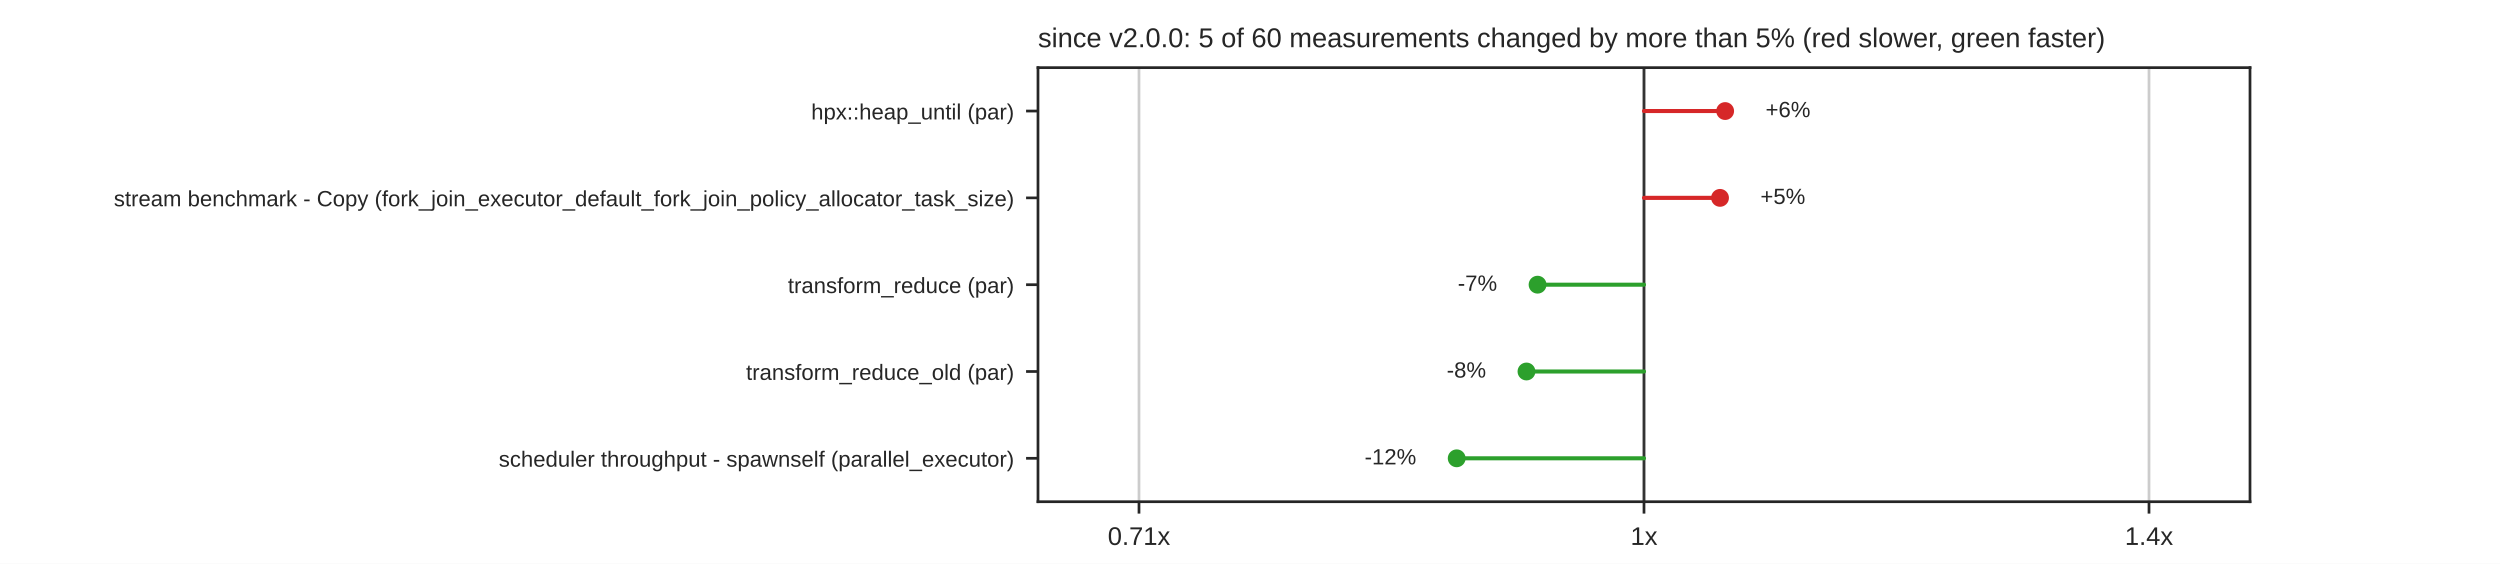
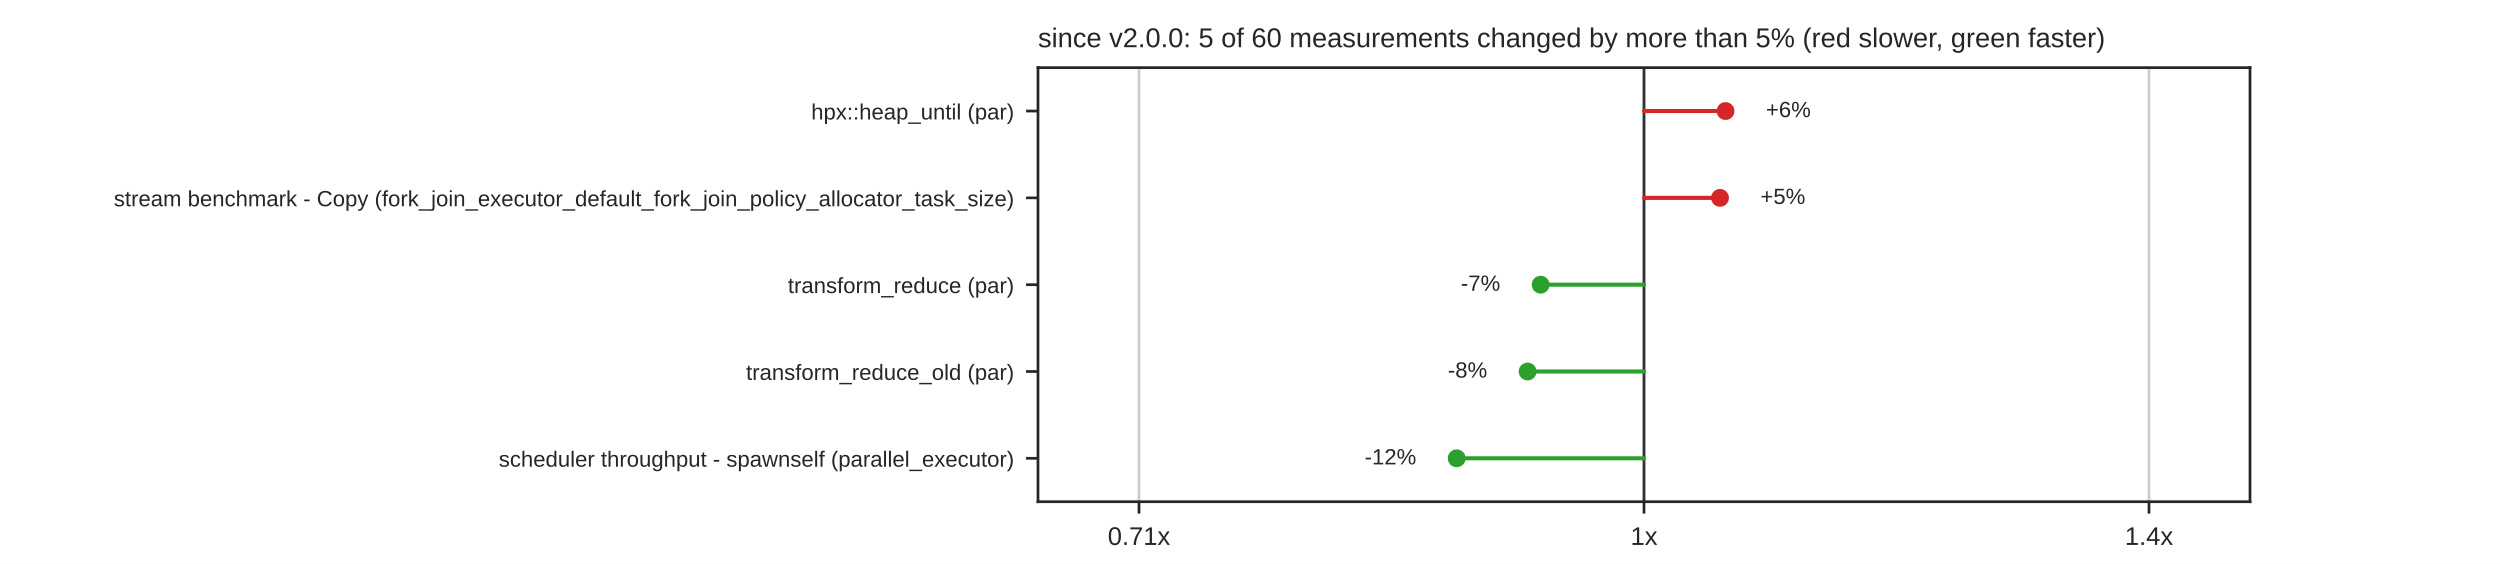
<svg xmlns="http://www.w3.org/2000/svg" xmlns:xlink="http://www.w3.org/1999/xlink" width="734.4pt" height="165.6pt" viewBox="0 0 734.4 165.6" version="1.1">
  <defs>
    <style type="text/css">*{stroke-linejoin: round; stroke-linecap: butt}</style>
  </defs>
  <g id="figure_1">
    <g id="patch_1">
      <path d="M 0 165.6  L 734.4 165.6  L 734.4 0  L 0 0  z " style="fill: #ffffff" />
    </g>
    <g id="axes_1">
      <g id="patch_2">
        <path d="M 304.92 147.384  L 660.96 147.384  L 660.96 19.872  L 304.92 19.872  z " style="fill: #ffffff" />
      </g>
      <g id="matplotlib.axis_1">
        <g id="xtick_1">
          <g id="line2d_1">
            <path d="M 334.59 147.384  L 334.59 19.872  " clip-path="url(#p096860ff2a)" style="fill: none; stroke: #cccccc; stroke-width: 0.8; stroke-linecap: round" />
          </g>
          <g id="line2d_2">
            <defs>
              <path id="mdfc5214045" d="M 0 0  L 0 3.5  " style="stroke: #262626; stroke-width: 0.8" />
            </defs>
            <g>
              <use xlink:href="#mdfc5214045" x="334.59" y="147.384" style="fill: #262626; stroke: #262626; stroke-width: 0.8" />
            </g>
          </g>
          <g id="text_1">
            <text style="fill: #262626; font: 7.5px 'Arial', 'DejaVu Sans', 'Liberation Sans', 'Bitstream Vera Sans', sans-serif; text-anchor: middle" x="334.59" y="160.083" transform="rotate(-0 334.59 160.0828)">0.71x</text>
          </g>
        </g>
        <g id="xtick_2">
          <g id="line2d_3">
            <path d="M 482.94 147.384  L 482.94 19.872  " clip-path="url(#p096860ff2a)" style="fill: none; stroke: #cccccc; stroke-width: 0.8; stroke-linecap: round" />
          </g>
          <g id="line2d_4">
            <g>
              <use xlink:href="#mdfc5214045" x="482.94" y="147.384" style="fill: #262626; stroke: #262626; stroke-width: 0.8" />
            </g>
          </g>
          <g id="text_2">
            <text style="fill: #262626; font: 7.5px 'Arial', 'DejaVu Sans', 'Liberation Sans', 'Bitstream Vera Sans', sans-serif; text-anchor: middle" x="482.94" y="160.083" transform="rotate(-0 482.94 160.0828)">1x</text>
          </g>
        </g>
        <g id="xtick_3">
          <g id="line2d_5">
            <path d="M 631.29 147.384  L 631.29 19.872  " clip-path="url(#p096860ff2a)" style="fill: none; stroke: #cccccc; stroke-width: 0.8; stroke-linecap: round" />
          </g>
          <g id="line2d_6">
            <g>
              <use xlink:href="#mdfc5214045" x="631.29" y="147.384" style="fill: #262626; stroke: #262626; stroke-width: 0.8" />
            </g>
          </g>
          <g id="text_3">
            <text style="fill: #262626; font: 7.5px 'Arial', 'DejaVu Sans', 'Liberation Sans', 'Bitstream Vera Sans', sans-serif; text-anchor: middle" x="631.29" y="160.083" transform="rotate(-0 631.29 160.0828)">1.4x</text>
          </g>
        </g>
      </g>
      <g id="matplotlib.axis_2">
        <g id="ytick_1">
          <g id="line2d_7">
            <defs>
              <path id="m414165cd4d" d="M 0 0  L -3.5 0  " style="stroke: #262626; stroke-width: 0.8" />
            </defs>
            <g>
              <use xlink:href="#m414165cd4d" x="304.92" y="32.623" style="fill: #262626; stroke: #262626; stroke-width: 0.8" />
            </g>
          </g>
          <g id="text_4">
            <text style="fill: #262626; font: 6.5px 'Arial', 'DejaVu Sans', 'Liberation Sans', 'Bitstream Vera Sans', sans-serif; text-anchor: end" x="297.92" y="35.093" transform="rotate(-0 297.92 35.09269)">hpx::heap_until (par)</text>
          </g>
        </g>
        <g id="ytick_2">
          <g id="line2d_8">
            <g>
              <use xlink:href="#m414165cd4d" x="304.92" y="58.126" style="fill: #262626; stroke: #262626; stroke-width: 0.8" />
            </g>
          </g>
          <g id="text_5">
            <text style="fill: #262626; font: 6.5px 'Arial', 'DejaVu Sans', 'Liberation Sans', 'Bitstream Vera Sans', sans-serif; text-anchor: end" x="297.92" y="60.595" transform="rotate(-0 297.92 60.59509)">stream benchmark - Copy (fork_join_executor_default_fork_join_policy_allocator_task_size)</text>
          </g>
        </g>
        <g id="ytick_3">
          <g id="line2d_9">
            <g>
              <use xlink:href="#m414165cd4d" x="304.92" y="83.628" style="fill: #262626; stroke: #262626; stroke-width: 0.8" />
            </g>
          </g>
          <g id="text_6">
            <text style="fill: #262626; font: 6.5px 'Arial', 'DejaVu Sans', 'Liberation Sans', 'Bitstream Vera Sans', sans-serif; text-anchor: end" x="297.92" y="86.097" transform="rotate(-0 297.92 86.09749)">transform_reduce (par)</text>
          </g>
        </g>
        <g id="ytick_4">
          <g id="line2d_10">
            <g>
              <use xlink:href="#m414165cd4d" x="304.92" y="109.13" style="fill: #262626; stroke: #262626; stroke-width: 0.8" />
            </g>
          </g>
          <g id="text_7">
            <text style="fill: #262626; font: 6.5px 'Arial', 'DejaVu Sans', 'Liberation Sans', 'Bitstream Vera Sans', sans-serif; text-anchor: end" x="297.92" y="111.6" transform="rotate(-0 297.92 111.5999)">transform_reduce_old (par)</text>
          </g>
        </g>
        <g id="ytick_5">
          <g id="line2d_11">
            <g>
              <use xlink:href="#m414165cd4d" x="304.92" y="134.633" style="fill: #262626; stroke: #262626; stroke-width: 0.8" />
            </g>
          </g>
          <g id="text_8">
            <text style="fill: #262626; font: 6.5px 'Arial', 'DejaVu Sans', 'Liberation Sans', 'Bitstream Vera Sans', sans-serif; text-anchor: end" x="297.92" y="137.102" transform="rotate(-0 297.92 137.1023)">scheduler throughput - spawnself (parallel_executor)</text>
          </g>
        </g>
      </g>
      <g id="line2d_12">
        <path d="M 482.94 147.384  L 482.94 19.872  " clip-path="url(#p096860ff2a)" style="fill: none; stroke: #333333; stroke-width: 0.8; stroke-linecap: round" />
      </g>
      <g id="line2d_13">
-         <path d="M 482.94 32.623  L 506.78 32.623  " clip-path="url(#p096860ff2a)" style="fill: none; stroke: #d62728; stroke-width: 1.2; stroke-linecap: round" />
+         <path d="M 482.94 32.623  L 506.891 32.623  " clip-path="url(#p096860ff2a)" style="fill: none; stroke: #d62728; stroke-width: 1.2; stroke-linecap: round" />
      </g>
      <g id="line2d_14">
        <path d="M 482.94 58.126  L 505.274 58.126  " clip-path="url(#p096860ff2a)" style="fill: none; stroke: #d62728; stroke-width: 1.2; stroke-linecap: round" />
      </g>
      <g id="line2d_15">
-         <path d="M 482.94 83.628  L 451.675 83.628  " clip-path="url(#p096860ff2a)" style="fill: none; stroke: #2ca02c; stroke-width: 1.2; stroke-linecap: round" />
+         <path d="M 482.94 83.628  L 452.58 83.628  " clip-path="url(#p096860ff2a)" style="fill: none; stroke: #2ca02c; stroke-width: 1.2; stroke-linecap: round" />
      </g>
      <g id="line2d_16">
-         <path d="M 482.94 109.13  L 448.418 109.13  " clip-path="url(#p096860ff2a)" style="fill: none; stroke: #2ca02c; stroke-width: 1.2; stroke-linecap: round" />
+         <path d="M 482.94 109.13  L 448.752 109.13  " clip-path="url(#p096860ff2a)" style="fill: none; stroke: #2ca02c; stroke-width: 1.2; stroke-linecap: round" />
      </g>
      <g id="line2d_17">
        <path d="M 482.94 134.633  L 427.918 134.633  " clip-path="url(#p096860ff2a)" style="fill: none; stroke: #2ca02c; stroke-width: 1.2; stroke-linecap: round" />
      </g>
      <g id="patch_3">
        <path d="M 304.92 147.384  L 304.92 19.872  " style="fill: none; stroke: #262626; stroke-width: 0.8; stroke-linejoin: miter; stroke-linecap: square" />
      </g>
      <g id="patch_4">
        <path d="M 660.96 147.384  L 660.96 19.872  " style="fill: none; stroke: #262626; stroke-width: 0.8; stroke-linejoin: miter; stroke-linecap: square" />
      </g>
      <g id="patch_5">
        <path d="M 304.92 147.384  L 660.96 147.384  " style="fill: none; stroke: #262626; stroke-width: 0.8; stroke-linejoin: miter; stroke-linecap: square" />
      </g>
      <g id="patch_6">
        <path d="M 304.92 19.872  L 660.96 19.872  " style="fill: none; stroke: #262626; stroke-width: 0.8; stroke-linejoin: miter; stroke-linecap: square" />
      </g>
      <g id="PathCollection_1">
        <defs>
          <path id="m8968767a60" d="M 0 2.121  C 0.563 2.121 1.102 1.898 1.5 1.5  C 1.898 1.102 2.121 0.563 2.121 0  C 2.121 -0.563 1.898 -1.102 1.5 -1.5  C 1.102 -1.898 0.563 -2.121 0 -2.121  C -0.563 -2.121 -1.102 -1.898 -1.5 -1.5  C -1.898 -1.102 -2.121 -0.563 -2.121 0  C -2.121 0.563 -1.898 1.102 -1.5 1.5  C -1.102 1.898 -0.563 2.121 0 2.121  z " style="stroke: #d62728" />
        </defs>
        <g clip-path="url(#p096860ff2a)">
-           <use xlink:href="#m8968767a60" x="506.78" y="32.623" style="fill: #d62728; stroke: #d62728" />
+           <use xlink:href="#m8968767a60" x="506.891" y="32.623" style="fill: #d62728; stroke: #d62728" />
        </g>
      </g>
      <g id="text_9">
-         <text style="fill: #262626; font: 6.5px 'Arial', 'DejaVu Sans', 'Liberation Sans', 'Bitstream Vera Sans', sans-serif; text-anchor: start" x="518.648" y="34.417" transform="rotate(-0 518.648 34.41679)">+6%</text>
+         <text style="fill: #262626; font: 6.5px 'Arial', 'DejaVu Sans', 'Liberation Sans', 'Bitstream Vera Sans', sans-serif; text-anchor: start" x="518.759" y="34.417" transform="rotate(-0 518.7587 34.41679)">+6%</text>
      </g>
      <g id="PathCollection_2">
        <g clip-path="url(#p096860ff2a)">
          <use xlink:href="#m8968767a60" x="505.274" y="58.126" style="fill: #d62728; stroke: #d62728" />
        </g>
      </g>
      <g id="text_10">
        <text style="fill: #262626; font: 6.5px 'Arial', 'DejaVu Sans', 'Liberation Sans', 'Bitstream Vera Sans', sans-serif; text-anchor: start" x="517.142" y="59.919" transform="rotate(-0 517.1419 59.91919)">+5%</text>
      </g>
      <g id="PathCollection_3">
        <defs>
          <path id="m7978cd0e5a" d="M 0 2.121  C 0.563 2.121 1.102 1.898 1.5 1.5  C 1.898 1.102 2.121 0.563 2.121 0  C 2.121 -0.563 1.898 -1.102 1.5 -1.5  C 1.102 -1.898 0.563 -2.121 0 -2.121  C -0.563 -2.121 -1.102 -1.898 -1.5 -1.5  C -1.898 -1.102 -2.121 -0.563 -2.121 0  C -2.121 0.563 -1.898 1.102 -1.5 1.5  C -1.102 1.898 -0.563 2.121 0 2.121  z " style="stroke: #2ca02c" />
        </defs>
        <g clip-path="url(#p096860ff2a)">
-           <use xlink:href="#m7978cd0e5a" x="451.675" y="83.628" style="fill: #2ca02c; stroke: #2ca02c" />
+           <use xlink:href="#m7978cd0e5a" x="452.58" y="83.628" style="fill: #2ca02c; stroke: #2ca02c" />
        </g>
      </g>
      <g id="text_11">
-         <text style="fill: #262626; font: 6.5px 'Arial', 'DejaVu Sans', 'Liberation Sans', 'Bitstream Vera Sans', sans-serif; text-anchor: end" x="439.807" y="85.422" transform="rotate(-0 439.8072 85.42159)">-7%</text>
+         <text style="fill: #262626; font: 6.5px 'Arial', 'DejaVu Sans', 'Liberation Sans', 'Bitstream Vera Sans', sans-serif; text-anchor: end" x="440.712" y="85.422" transform="rotate(-0 440.7119 85.42159)">-7%</text>
      </g>
      <g id="PathCollection_4">
        <g clip-path="url(#p096860ff2a)">
-           <use xlink:href="#m7978cd0e5a" x="448.418" y="109.13" style="fill: #2ca02c; stroke: #2ca02c" />
+           <use xlink:href="#m7978cd0e5a" x="448.752" y="109.13" style="fill: #2ca02c; stroke: #2ca02c" />
        </g>
      </g>
      <g id="text_12">
-         <text style="fill: #262626; font: 6.5px 'Arial', 'DejaVu Sans', 'Liberation Sans', 'Bitstream Vera Sans', sans-serif; text-anchor: end" x="436.55" y="110.924" transform="rotate(-0 436.5499 110.924)">-8%</text>
+         <text style="fill: #262626; font: 6.5px 'Arial', 'DejaVu Sans', 'Liberation Sans', 'Bitstream Vera Sans', sans-serif; text-anchor: end" x="436.884" y="110.924" transform="rotate(-0 436.884 110.924)">-8%</text>
      </g>
      <g id="PathCollection_5">
        <g clip-path="url(#p096860ff2a)">
          <use xlink:href="#m7978cd0e5a" x="427.918" y="134.633" style="fill: #2ca02c; stroke: #2ca02c" />
        </g>
      </g>
      <g id="text_13">
        <text style="fill: #262626; font: 6.5px 'Arial', 'DejaVu Sans', 'Liberation Sans', 'Bitstream Vera Sans', sans-serif; text-anchor: end" x="416.05" y="136.426" transform="rotate(-0 416.0503 136.4264)">-12%</text>
      </g>
      <g id="text_14">
        <text style="fill: #262626; font: 8px 'Arial', 'DejaVu Sans', 'Liberation Sans', 'Bitstream Vera Sans', sans-serif; text-anchor: start" x="304.92" y="13.872" transform="rotate(-0 304.92 13.872)">since v2.0.0: 5 of 60 measurements changed by more than 5% (red slower, green faster)</text>
      </g>
    </g>
  </g>
  <defs>
    <clipPath id="p096860ff2a">
      <rect x="304.92" y="19.872" width="356.04" height="127.512" />
    </clipPath>
  </defs>
</svg>
